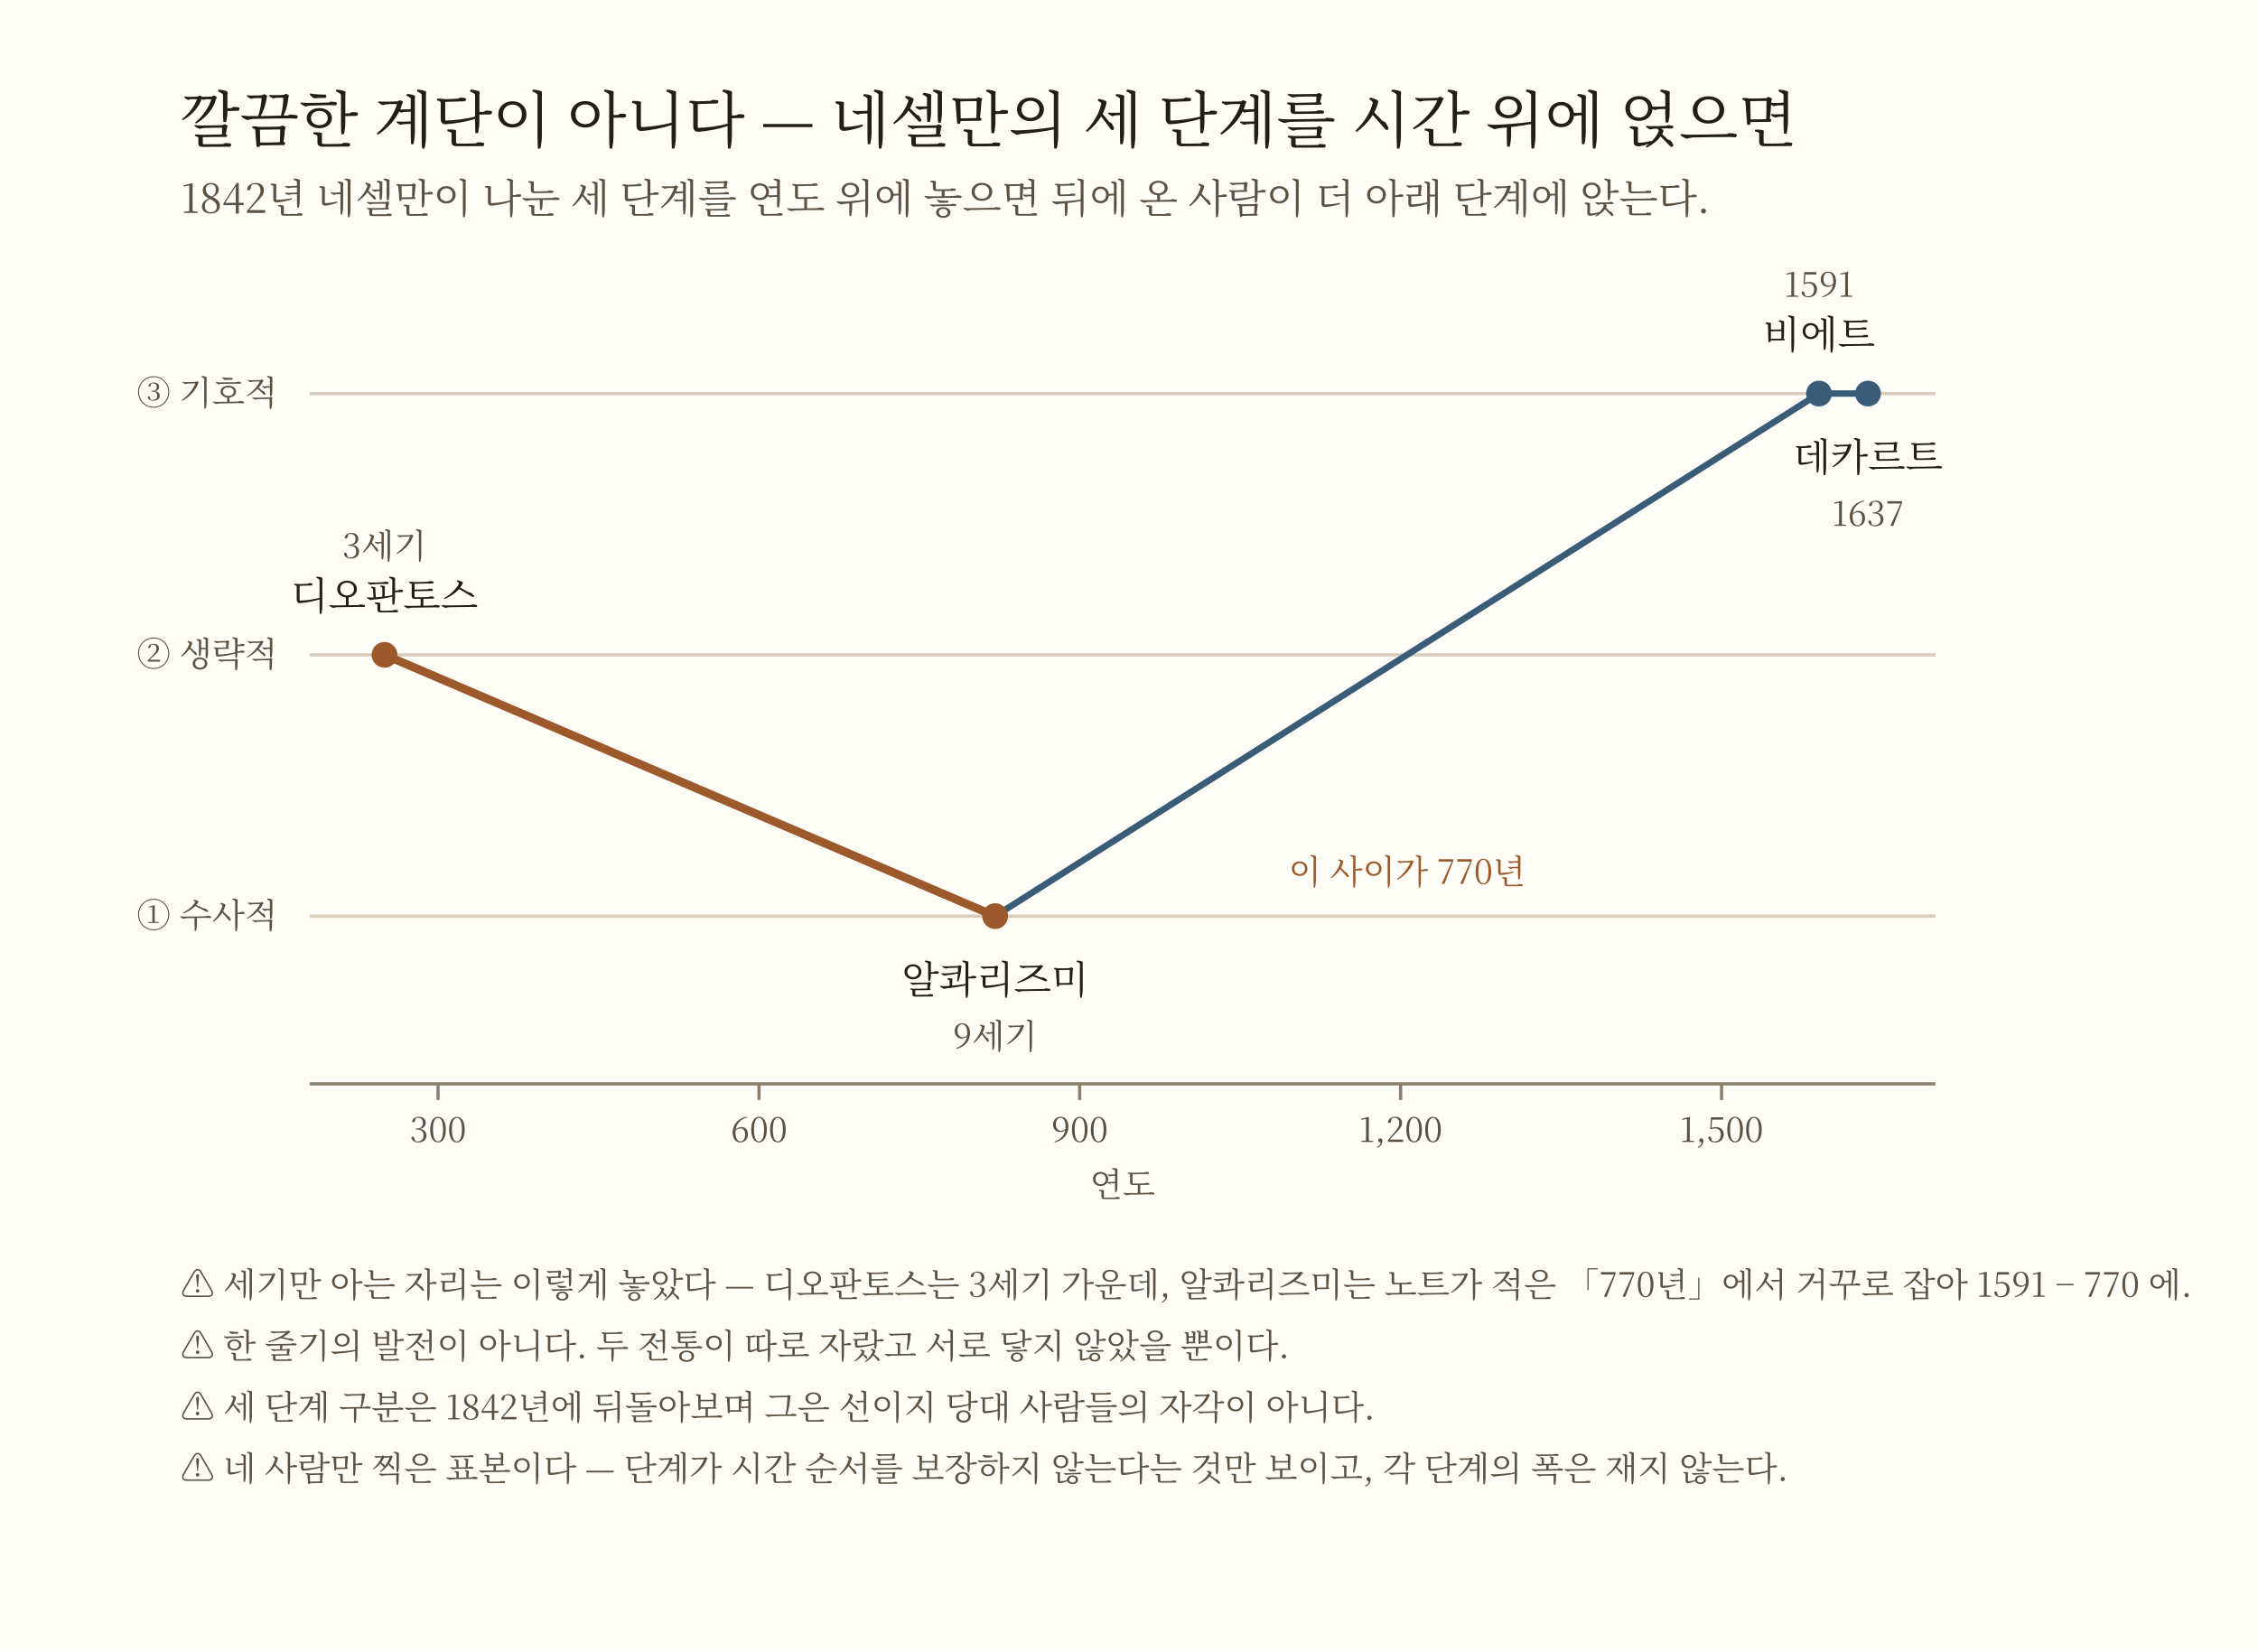
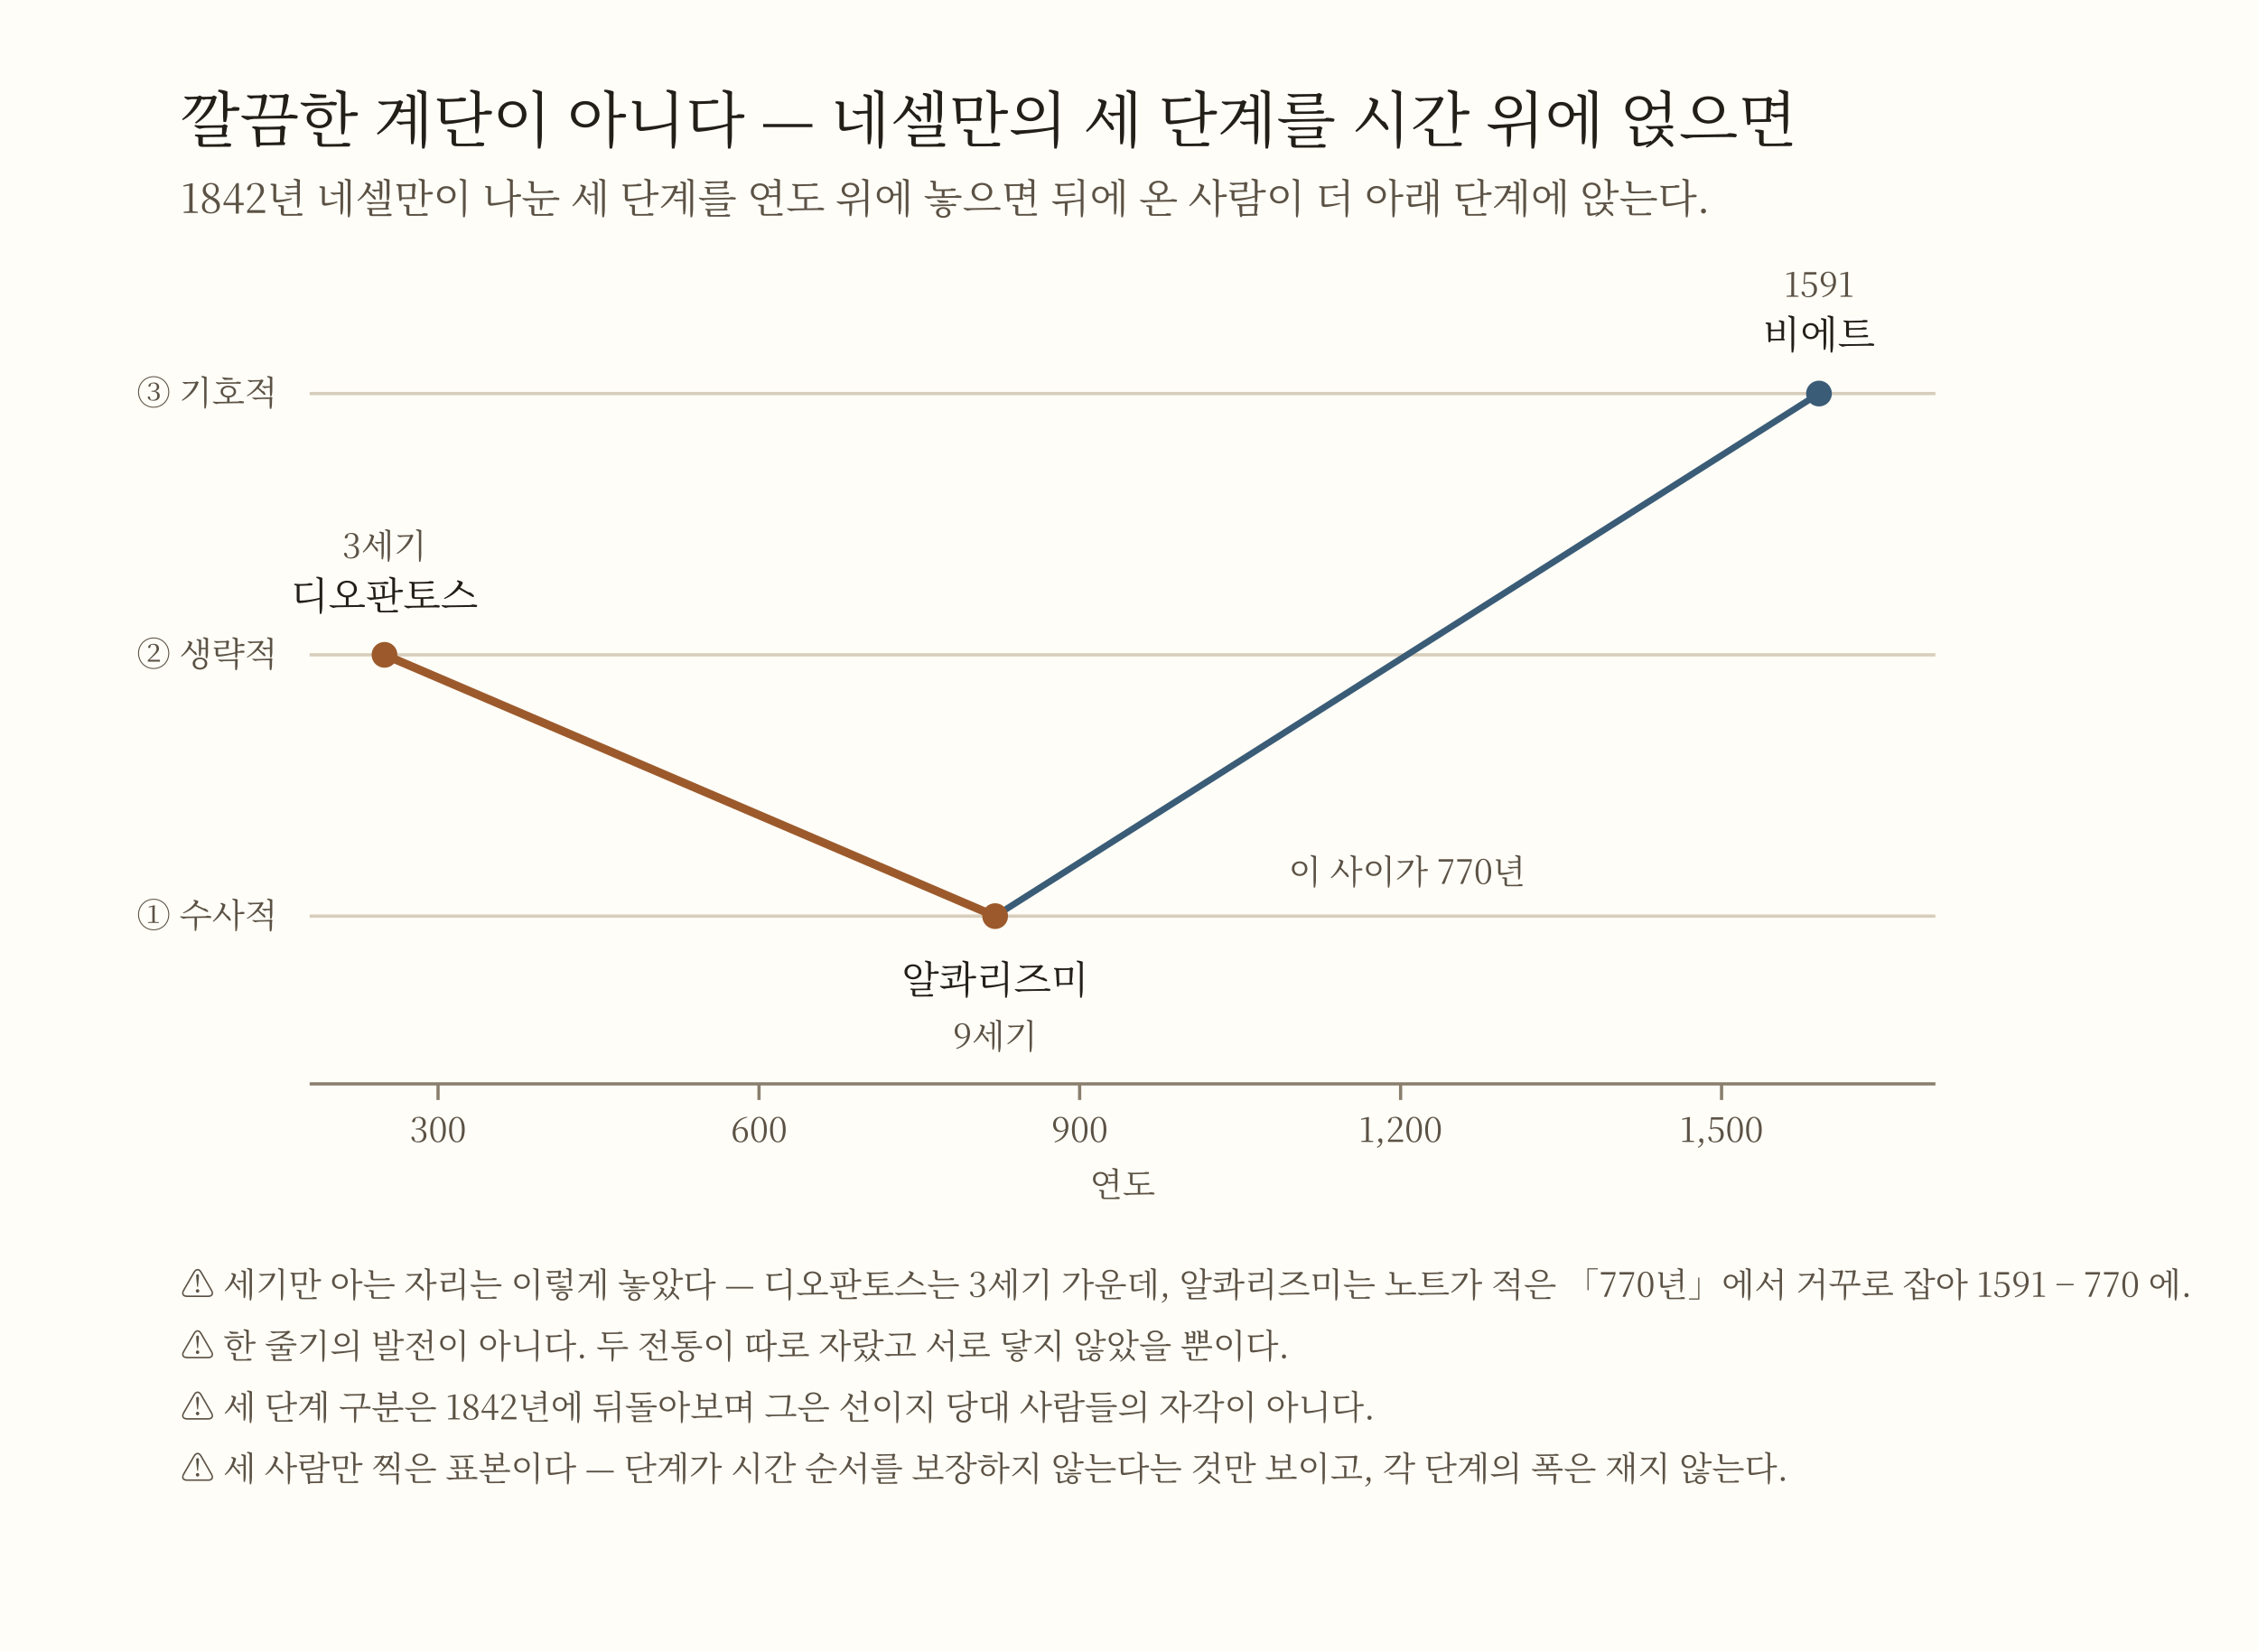
- <svg xmlns="http://www.w3.org/2000/svg" viewBox="0 0 700 512" width="700" height="512" role="img" aria-label="그림 위쪽에 「깔끔한 계단이 아니다 — 네셀만의 세 단계를 시간 위에 얹으면」이라는 표제가 있고 그 아래에 1842년 네셀만이 나눈 세 단계를 연도 위에 놓으면 뒤에 온 사람이 더 아래 단계에 앉는다고 적혀 있다. 가운데에 좌표평면이 하나 있다. 가로축은 연도이고 눈금은 300과 600과 900과 1,200과 1,500이며, 세로축에는 아래부터 1번 수사적, 2번 생략적, 3번 기호적 세 칸이 있고 각 칸에 옅은 가로줄이 그어져 있다. 점이 넷 찍혀 있고 선으로 이어져 있다. 왼쪽 끝 3세기 자리에 디오판토스가 2번 생략적 칸에 있고, 그보다 오른쪽인 9세기 자리에 알콰리즈미가 한 칸 아래인 1번 수사적 칸에 있는데 이름이 선에 가리지 않도록 점 아래에 적혀 있다. 둘을 잇는 선은 내려간다. 그 뒤 1591년 비에트와 1637년 데카르트가 맨 위 3번 기호적 칸에 나란히 있는데 이름이 겹치지 않도록 비에트는 점 위에 데카르트는 점 아래에 적혀 있고, 알콰리즈미에서 비에트로 가는 선은 두 칸을 올라간다. 내려가는 그 구간만 굵은 갈색으로 그어져 있고, 알콰리즈미와 비에트 사이, 1번 칸 바로 위에 이 사이가 770년이라고 적혀 있다. 맨 아래에는 단서가 넷 있다. 첫째는 세기만 아는 두 사람 가운데 디오판토스를 3세기 가운데에 놓았고 알콰리즈미는 노트가 적은 770년에서 거꾸로 잡아 1591년에서 770을 뺀 해에 놓았다는 것이고, 둘째는 이것이 한 줄기의 발전이 아니라 두 전통이 따로 자라 서로 닿지 않은 것이라는 점이고, 셋째는 세 단계 구분이 1842년에 뒤돌아보며 그은 선이지 당대 사람들의 자각이 아니라는 것이고, 넷째는 이 그림이 네 사람만 찍은 표본이며 단계가 시간 순서를 보장하지 않는다는 것을 보일 뿐 각 단계의 폭을 재지는 않는다는 것이다">
+ <svg xmlns="http://www.w3.org/2000/svg" viewBox="0 0 700 512" width="700" height="512" role="img" aria-label="그림 위쪽에 「깔끔한 계단이 아니다 — 네셀만의 세 단계를 시간 위에 얹으면」이라는 표제가 있고 그 아래에 1842년 네셀만이 나눈 세 단계를 연도 위에 놓으면 뒤에 온 사람이 더 아래 단계에 앉는다고 적혀 있다. 가운데에 가로로 연도 축이 있고 그 위로 세 칸이 층층이 놓여 있다. 가로축 눈금은 300과 600과 900과 1,200과 1,500이고, 세로로는 아래부터 1번 수사적, 2번 생략적, 3번 기호적 세 칸이 있으며 각 칸에 옅은 가로줄이 그어져 있다. 점이 셋 찍혀 있고 선으로 이어져 있다. 왼쪽 끝 3세기 자리에 디오판토스가 2번 생략적 칸에 있고, 그보다 오른쪽인 9세기 자리에 알콰리즈미가 한 칸 아래인 1번 수사적 칸에 있는데 이름이 선에 가리지 않도록 점 아래에 적혀 있다. 둘을 잇는 선은 내려가며, 내려가는 그 구간만 굵은 갈색으로 그어져 있다. 오른쪽 끝 1591년 자리에 비에트가 맨 위 3번 기호적 칸에 있고, 알콰리즈미에서 비에트로 가는 선은 두 칸을 올라간다. 알콰리즈미와 비에트 사이, 1번 칸 바로 위에 이 사이가 770년이라고 적혀 있다. 맨 아래에는 단서가 넷 있다. 첫째는 세기만 아는 두 사람 가운데 디오판토스를 3세기 가운데에 놓았고 알콰리즈미는 노트가 적은 770년에서 거꾸로 잡아 1591년에서 770을 뺀 해에 놓았다는 것이고, 둘째는 이것이 한 줄기의 발전이 아니라 두 전통이 따로 자라 서로 닿지 않은 것이라는 점이고, 셋째는 세 단계 구분이 1842년에 뒤돌아보며 그은 선이지 당대 사람들의 자각이 아니라는 것이고, 넷째는 이 그림이 세 사람만 찍은 표본이며 단계가 시간 순서를 보장하지 않는다는 것을 보일 뿐 각 단계의 폭을 재지는 않는다는 것이다">
  <style>
    text{font-family:EB Garamond, Georgia, 'Noto Serif KR', 'Noto Serif CJK KR', NanumMyeongjo, Batang, AppleMyungjo, serif;fill:#221E18;}
    .h1{font-size:19px;} .h2{font-size:12.5px;fill:#5B5245;}
    .ax{font-size:10.5px;fill:#5B5245;} .nm{font-size:12px;}
-     .sien{fill:#9C5A2C;} .bg{fill:#FFFDF7;}
+     .bg{fill:#FFFDF7;}
    .lane{stroke:#D8CDBB;stroke-width:1;fill:none;}
    .axis{stroke:#8A7F6E;stroke-width:1;fill:none;}
    .path{stroke:#3A5C77;stroke-width:2;fill:none;}
    .down{stroke:#9C5A2C;stroke-width:2.6;fill:none;}
    .dot{fill:#3A5C77;} .dotd{fill:#9C5A2C;}
-     .span{stroke:#9C5A2C;stroke-width:1;fill:none;}
    .warn{font-size:10.5px;fill:#5B5245;}
  </style>
  <rect class="bg" x="0" y="0" width="700" height="512" />
  <text class="h1" x="56" y="44">깔끔한 계단이 아니다 — 네셀만의 세 단계를 시간 위에 얹으면</text>
  <text class="h2" x="56" y="66">1842년 네셀만이 나눈 세 단계를 연도 위에 놓으면 뒤에 온 사람이 더 아래 단계에 앉는다.</text>
  <line class="lane" x1="96.0" y1="122.0" x2="600.0" y2="122.0" />
  <text class="ax" x="86.0" y="125.5" text-anchor="end">③ 기호적</text>
  <line class="lane" x1="96.0" y1="203.0" x2="600.0" y2="203.0" />
  <text class="ax" x="86.0" y="206.5" text-anchor="end">② 생략적</text>
  <line class="lane" x1="96.0" y1="284.0" x2="600.0" y2="284.0" />
  <text class="ax" x="86.0" y="287.5" text-anchor="end">① 수사적</text>
  <line class="axis" x1="96.0" y1="336.0" x2="600.0" y2="336.0" />
  <line class="axis" x1="135.8" y1="336.0" x2="135.8" y2="341.0" />
  <text class="ax" x="135.8" y="354.0" text-anchor="middle">300</text>
  <line class="axis" x1="235.3" y1="336.0" x2="235.3" y2="341.0" />
  <text class="ax" x="235.3" y="354.0" text-anchor="middle">600</text>
  <line class="axis" x1="334.7" y1="336.0" x2="334.7" y2="341.0" />
  <text class="ax" x="334.7" y="354.0" text-anchor="middle">900</text>
  <line class="axis" x1="434.2" y1="336.0" x2="434.2" y2="341.0" />
  <text class="ax" x="434.2" y="354.0" text-anchor="middle">1,200</text>
  <line class="axis" x1="533.7" y1="336.0" x2="533.7" y2="341.0" />
  <text class="ax" x="533.7" y="354.0" text-anchor="middle">1,500</text>
  <text class="ax" x="348.0" y="371.0" text-anchor="middle">연도</text>
-   <polyline class="path" points="308.5,284.0 563.9,122.0 579.1,122.0" />
+   <polyline class="path" points="308.5,284.0 563.9,122.0" />
  <polyline class="down" points="119.2,203.0 308.5,284.0" />
  <circle class="dotd" cx="119.2" cy="203.0" r="4" />
  <text class="nm" x="119.2" y="189.0" text-anchor="middle">디오판토스</text>
  <text class="ax" x="119.2" y="173.0" text-anchor="middle">3세기</text>
  <circle class="dotd" cx="308.5" cy="284.0" r="4" />
  <text class="nm" x="308.5" y="308.0" text-anchor="middle">알콰리즈미</text>
  <text class="ax" x="308.5" y="325.0" text-anchor="middle">9세기</text>
  <circle class="dot" cx="563.9" cy="122.0" r="4" />
  <text class="nm" x="563.9" y="108.0" text-anchor="middle">비에트</text>
  <text class="ax" x="563.9" y="92.0" text-anchor="middle">1591</text>
-   <circle class="dot" cx="579.1" cy="122.0" r="4" />
-   <text class="nm" x="579.1" y="146.0" text-anchor="middle">데카르트</text>
-   <text class="ax" x="579.1" y="163.0" text-anchor="middle">1637</text>
-   <text class="ax sien" x="436.2" y="274.0" text-anchor="middle">이 사이가 770년</text>
+   <text class="ax" x="436.2" y="274.0" text-anchor="middle">이 사이가 770년</text>
  <text class="warn" x="56" y="402.0">⚠ 세기만 아는 자리는 이렇게 놓았다 — 디오판토스는 3세기 가운데, 알콰리즈미는 노트가 적은 「770년」에서 거꾸로 잡아 1591 − 770 에.</text>
  <text class="warn" x="56" y="421.0">⚠ 한 줄기의 발전이 아니다. 두 전통이 따로 자랐고 서로 닿지 않았을 뿐이다.</text>
  <text class="warn" x="56" y="440.0">⚠ 세 단계 구분은 1842년에 뒤돌아보며 그은 선이지 당대 사람들의 자각이 아니다.</text>
-   <text class="warn" x="56" y="459.0">⚠ 네 사람만 찍은 표본이다 — 단계가 시간 순서를 보장하지 않는다는 것만 보이고, 각 단계의 폭은 재지 않는다.</text>
+   <text class="warn" x="56" y="459.0">⚠ 세 사람만 찍은 표본이다 — 단계가 시간 순서를 보장하지 않는다는 것만 보이고, 각 단계의 폭은 재지 않는다.</text>
</svg>
